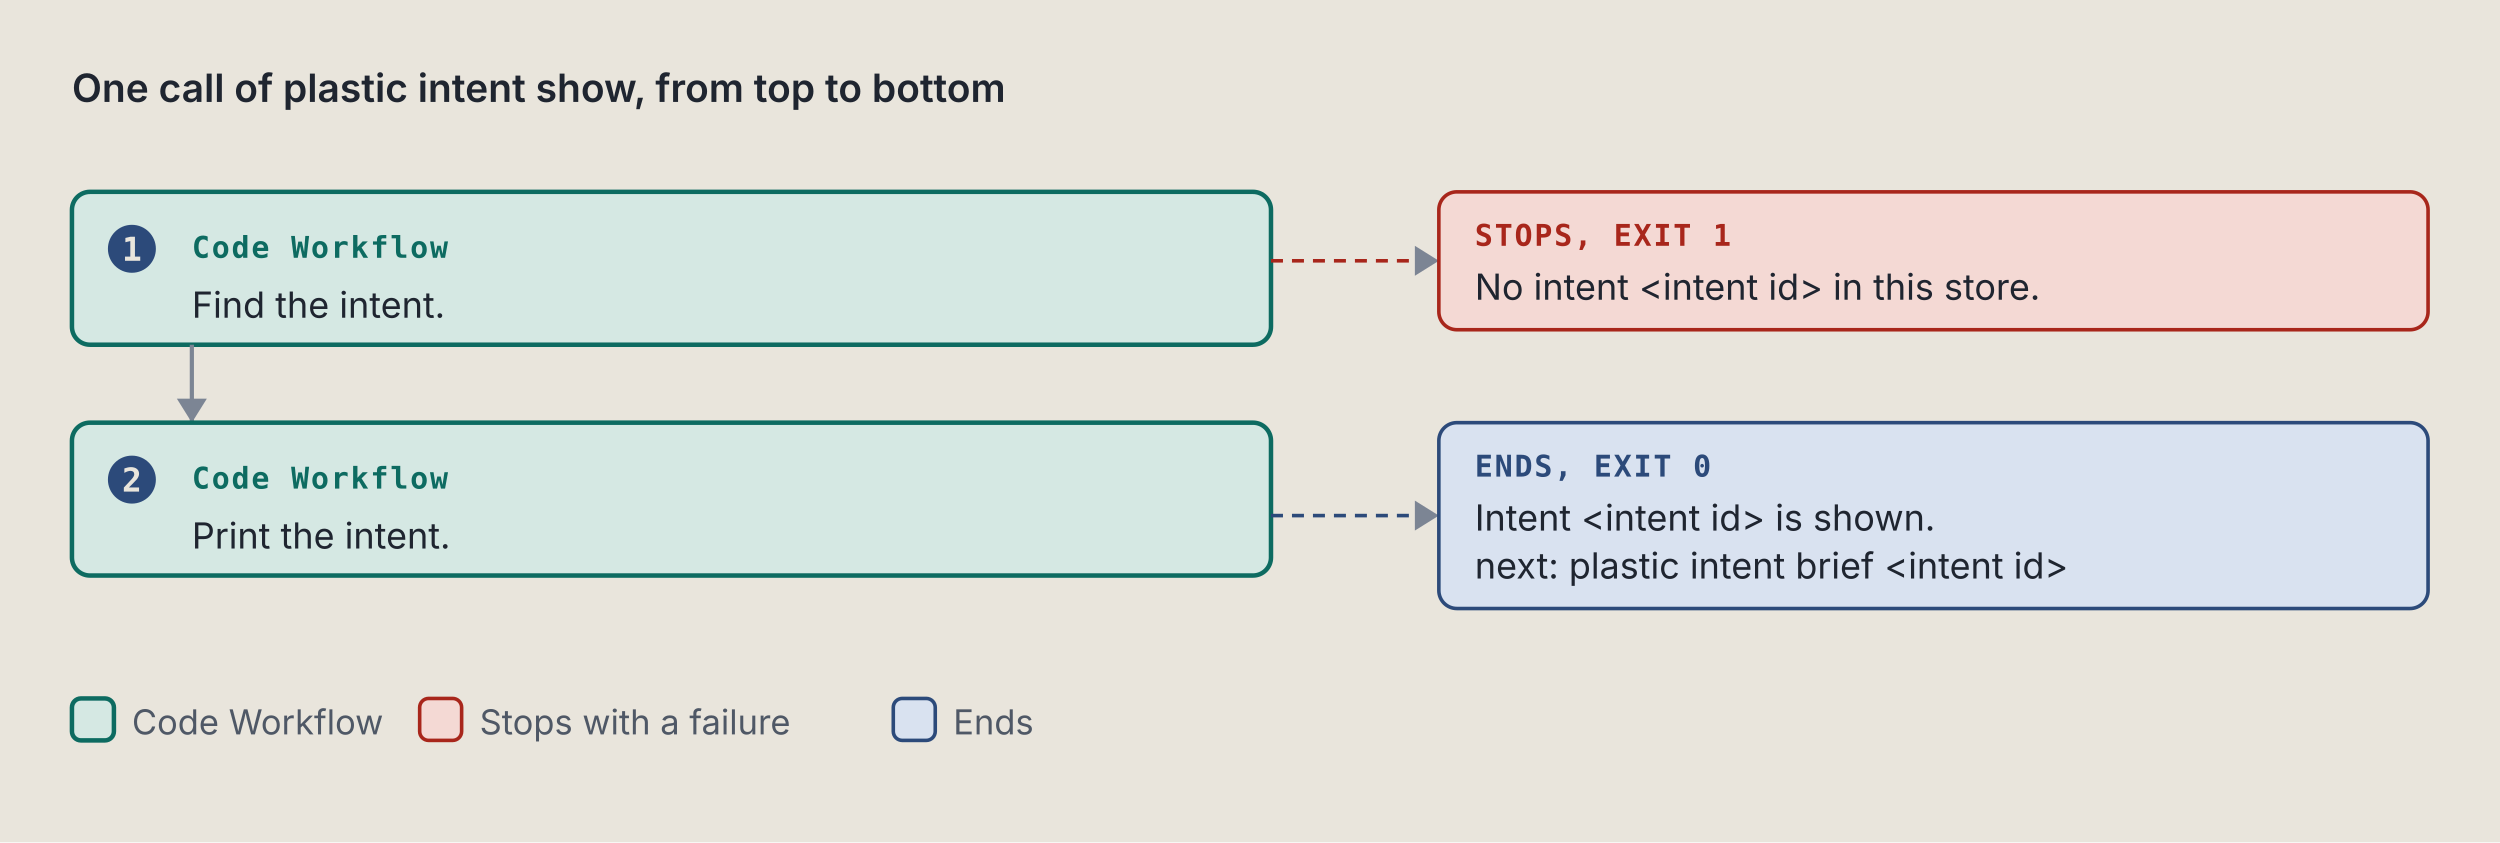
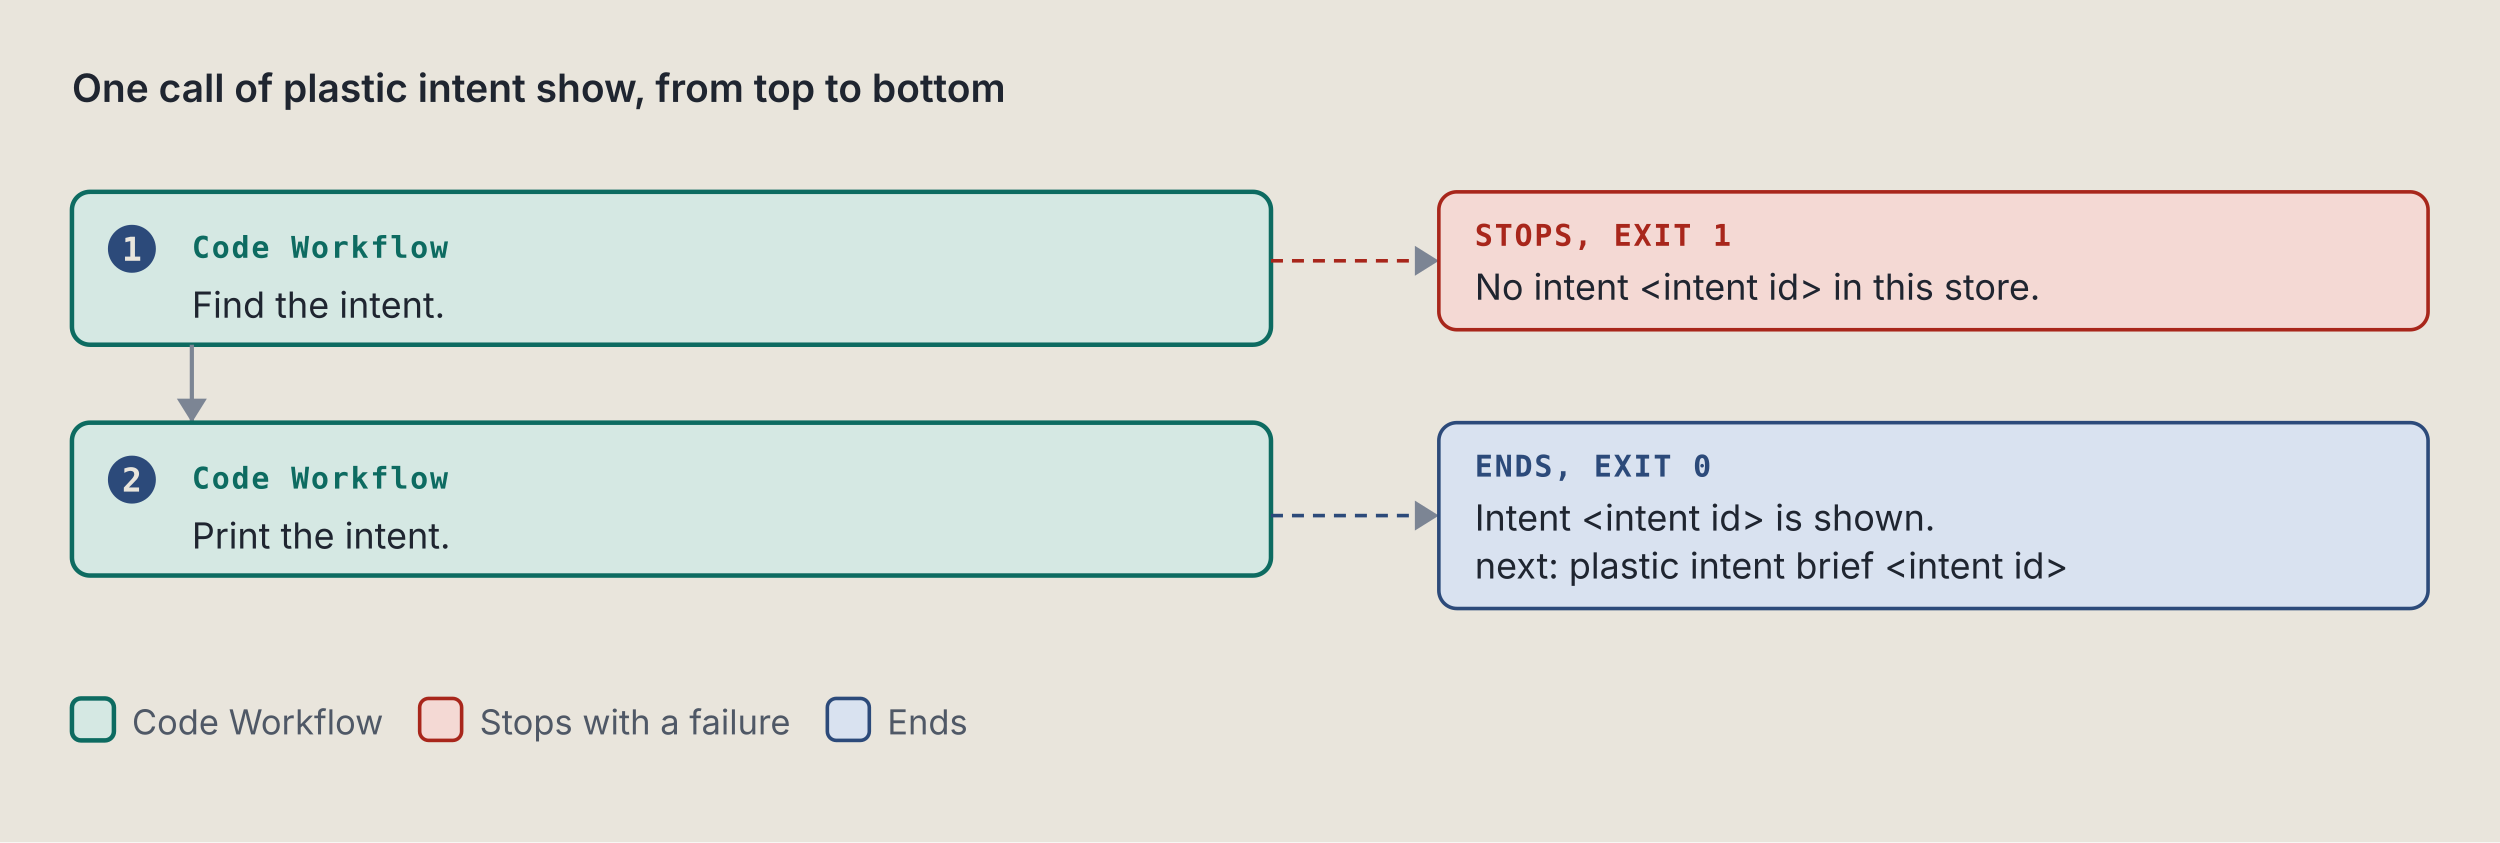
<svg xmlns="http://www.w3.org/2000/svg" viewBox="0 0 834 281" width="834" height="281" role="img" xml:space="preserve">
  <style>.ground { fill: #e9e5dc; }
.card { fill: #f4f1ea; stroke: #7c8594; stroke-width: 1; }
.lane-code { fill: #d5e8e3; stroke: #0d6b61; stroke-width: 1.5; }
.lane-agent { fill: #f1e2c7; stroke: #9a5508; stroke-width: 1.5; }
.stop-refusal { fill: #e4dcf5; stroke: #5b35b0; stroke-width: 1.2; }
.stop-failure { fill: #f4d9d4; stroke: #a8261b; stroke-width: 1.2; }
.end { fill: #d9e2f0; stroke: #2c4a7a; stroke-width: 1.2; }
.stop-end { fill: #d9e2f0; stroke: #2c4a7a; stroke-width: 1.2; }
.stop-handoff { fill: #f1e2c7; stroke: #9a5508; stroke-width: 1.2; stroke-dasharray: 5 3; }
.wire-handoff { fill: none; stroke: #9a5508; stroke-width: 1.2; stroke-dasharray: 4 3; }
.wire-end { fill: none; stroke: #2c4a7a; stroke-width: 1.2; stroke-dasharray: 4 3; }
.tag-handoff { fill: #9a5508; }
.k { fill: #4f5866; font: 11.5px "IBM Plex Sans", system-ui, -apple-system, "Segoe UI", sans-serif; }
.way { fill: #1f2530; font: italic 12.5px "IBM Plex Sans", system-ui, -apple-system, "Segoe UI", sans-serif; }
.wire { fill: none; stroke: #7c8594; stroke-width: 1.4; }
.wire-read { fill: none; stroke: #7c8594; stroke-width: 1.4; stroke-dasharray: 5 3; }
.wire-refusal { fill: none; stroke: #5b35b0; stroke-width: 1.2; stroke-dasharray: 4 3; }
.wire-failure { fill: none; stroke: #a8261b; stroke-width: 1.2; stroke-dasharray: 4 3; }
.head { fill: #7c8594; }
.t { fill: #1f2530; font: 12px "IBM Plex Sans", system-ui, -apple-system, "Segoe UI", sans-serif; }
.tb { fill: #1f2530; font: 600 13px "IBM Plex Sans", system-ui, -apple-system, "Segoe UI", sans-serif; }
.tm { fill: #1f2530; font: 11.5px "IBM Plex Mono", ui-monospace, Menlo, Consolas, monospace; }
.tag { font: 600 10px "IBM Plex Mono", ui-monospace, Menlo, Consolas, monospace; letter-spacing: .06em; }
.tag-code { fill: #0d6b61; } .tag-agent { fill: #9a5508; } .tag-refusal { fill: #5b35b0; }
.tag-failure { fill: #a8261b; } .tag-end { fill: #2c4a7a; } .tag-muted { fill: #4f5866; }
.tm.tag-muted { font-size: 10.5px; }
.db { fill: #d9e2f0; stroke: #2c4a7a; stroke-width: 1.2; }
.codebox { fill: #f4f1ea; stroke: #7c8594; stroke-width: 1; }
.cx { fill: #1f2530; font: 12px "IBM Plex Mono", ui-monospace, Menlo, Consolas, monospace; white-space: pre; }
.cx-n { fill: #4f5866; font: 11px "IBM Plex Mono", ui-monospace, Menlo, Consolas, monospace; }
.cx-k { fill: #5b35b0; } .cx-s { fill: #9a5508; } .cx-y { fill: #0d6b61; }
.cx-w { fill: #2c4a7a; font-weight: 600; } .cx-t { fill: #a8261b; } .cx-c { fill: #4f5866; font-style: italic; }
.badge { fill: #2c4a7a; } .badge-t { fill: #e9e5dc; font: 600 11px "IBM Plex Mono", ui-monospace, Menlo, Consolas, monospace; }
.bracket { fill: none; stroke: #2c4a7a; stroke-width: 1.4; }
.term { fill: #16191e; stroke: #7c8594; stroke-width: 1; }
.term-t { fill: #e6e2d8; font: 12px "IBM Plex Mono", ui-monospace, Menlo, Consolas, monospace; }
.term-p { fill: #8fd18f; font: 12px "IBM Plex Mono", ui-monospace, Menlo, Consolas, monospace; }
.term-m { fill: #a3abb6; font: 12px "IBM Plex Mono", ui-monospace, Menlo, Consolas, monospace; }
.big { font: 700 36px "IBM Plex Mono", ui-monospace, Menlo, Consolas, monospace; }

@media (prefers-color-scheme: dark) {
.ground { fill: #171a1f; }
.card { fill: #20242b; stroke: #8a93a2; stroke-width: 1; }
.lane-code { fill: #173a36; stroke: #5cc4b4; stroke-width: 1.5; }
.lane-agent { fill: #3d2e17; stroke: #e5a95a; stroke-width: 1.5; }
.stop-refusal { fill: #2d2445; stroke: #b59cf2; stroke-width: 1.2; }
.stop-failure { fill: #45211e; stroke: #f2958a; stroke-width: 1.2; }
.end { fill: #1f2c42; stroke: #97b6e8; stroke-width: 1.2; }
.stop-end { fill: #1f2c42; stroke: #97b6e8; stroke-width: 1.2; }
.stop-handoff { fill: #3d2e17; stroke: #e5a95a; stroke-width: 1.2; stroke-dasharray: 5 3; }
.wire-handoff { fill: none; stroke: #e5a95a; stroke-width: 1.2; stroke-dasharray: 4 3; }
.wire-end { fill: none; stroke: #97b6e8; stroke-width: 1.2; stroke-dasharray: 4 3; }
.tag-handoff { fill: #e5a95a; }
.k { fill: #b3b9c3; font: 11.5px "IBM Plex Sans", system-ui, -apple-system, "Segoe UI", sans-serif; }
.way { fill: #e8e4da; font: italic 12.5px "IBM Plex Sans", system-ui, -apple-system, "Segoe UI", sans-serif; }
.wire { fill: none; stroke: #8a93a2; stroke-width: 1.4; }
.wire-read { fill: none; stroke: #8a93a2; stroke-width: 1.4; stroke-dasharray: 5 3; }
.wire-refusal { fill: none; stroke: #b59cf2; stroke-width: 1.2; stroke-dasharray: 4 3; }
.wire-failure { fill: none; stroke: #f2958a; stroke-width: 1.2; stroke-dasharray: 4 3; }
.head { fill: #8a93a2; }
.t { fill: #e8e4da; font: 12px "IBM Plex Sans", system-ui, -apple-system, "Segoe UI", sans-serif; }
.tb { fill: #e8e4da; font: 600 13px "IBM Plex Sans", system-ui, -apple-system, "Segoe UI", sans-serif; }
.tm { fill: #e8e4da; font: 11.5px "IBM Plex Mono", ui-monospace, Menlo, Consolas, monospace; }
.tag { font: 600 10px "IBM Plex Mono", ui-monospace, Menlo, Consolas, monospace; letter-spacing: .06em; }
.tag-code { fill: #5cc4b4; } .tag-agent { fill: #e5a95a; } .tag-refusal { fill: #b59cf2; }
.tag-failure { fill: #f2958a; } .tag-end { fill: #97b6e8; } .tag-muted { fill: #b3b9c3; }
.tm.tag-muted { font-size: 10.5px; }
.db { fill: #1f2c42; stroke: #97b6e8; stroke-width: 1.2; }
.codebox { fill: #20242b; stroke: #8a93a2; stroke-width: 1; }
.cx { fill: #e8e4da; font: 12px "IBM Plex Mono", ui-monospace, Menlo, Consolas, monospace; white-space: pre; }
.cx-n { fill: #b3b9c3; font: 11px "IBM Plex Mono", ui-monospace, Menlo, Consolas, monospace; }
.cx-k { fill: #b59cf2; } .cx-s { fill: #e5a95a; } .cx-y { fill: #5cc4b4; }
.cx-w { fill: #97b6e8; font-weight: 600; } .cx-t { fill: #f2958a; } .cx-c { fill: #b3b9c3; font-style: italic; }
.badge { fill: #97b6e8; } .badge-t { fill: #171a1f; font: 600 11px "IBM Plex Mono", ui-monospace, Menlo, Consolas, monospace; }
.bracket { fill: none; stroke: #97b6e8; stroke-width: 1.4; }
.term { fill: #16191e; stroke: #8a93a2; stroke-width: 1; }
.term-t { fill: #e6e2d8; font: 12px "IBM Plex Mono", ui-monospace, Menlo, Consolas, monospace; }
.term-p { fill: #8fd18f; font: 12px "IBM Plex Mono", ui-monospace, Menlo, Consolas, monospace; }
.term-m { fill: #a3abb6; font: 12px "IBM Plex Mono", ui-monospace, Menlo, Consolas, monospace; }
.big { font: 700 36px "IBM Plex Mono", ui-monospace, Menlo, Consolas, monospace; }
}</style>
  <rect width="100%" height="100%" class="ground" />
  <text x="24" y="34" class="tb" text-anchor="start">One call of plastic intent show, from top to bottom</text>
  <rect x="24" y="64" width="400" height="51" rx="6" class="lane-code" />
  <circle cx="44" cy="83" r="8" class="badge" />
  <text x="44" y="87" class="badge-t" text-anchor="middle">1</text>
  <text x="64" y="86" class="tag tag-code" text-anchor="start">Code Workflow</text>
  <text x="64" y="106" class="t" text-anchor="start">Find the intent.</text>
  <path d="M 424 87 L 480 87" class="wire-failure" />
  <path d="M 472 82 L 480 87 L 472 92 Z" class="head" />
  <rect x="480" y="64" width="330" height="46" rx="6" class="stop-failure" />
  <text x="492" y="82" class="tag tag-failure" text-anchor="start">STOPS, EXIT 1</text>
  <text x="492" y="100" class="t" text-anchor="start">No intent &lt;intent id&gt; in this store.</text>
  <path d="M 64 115 L 64 141" class="wire" />
  <path d="M 59 133 L 64 141 L 69 133 Z" class="head" />
  <rect x="24" y="141" width="400" height="51" rx="6" class="lane-code" />
  <circle cx="44" cy="160" r="8" class="badge" />
  <text x="44" y="164" class="badge-t" text-anchor="middle">2</text>
  <text x="64" y="163" class="tag tag-code" text-anchor="start">Code Workflow</text>
  <text x="64" y="183" class="t" text-anchor="start">Print the intent.</text>
  <path d="M 424 172 L 480 172" class="wire-end" />
  <path d="M 472 167 L 480 172 L 472 177 Z" class="head" />
  <rect x="480" y="141" width="330" height="62" rx="6" class="stop-end" />
  <text x="492" y="159" class="tag tag-end" text-anchor="start">ENDS, EXIT 0</text>
  <text x="492" y="177" class="t" text-anchor="start">Intent &lt;intent id&gt; is shown.</text>
  <text x="492" y="193" class="t" text-anchor="start">next: plastic intent brief &lt;intent id&gt;</text>
  <rect x="24" y="233" width="14" height="14" rx="3" class="lane-code" />
  <text x="44" y="245" class="k" text-anchor="start">Code Workflow</text>
  <rect x="140" y="233" width="14" height="14" rx="3" class="stop-failure" />
  <text x="160" y="245" class="k" text-anchor="start">Stops with a failure</text>
-   <rect x="298" y="233" width="14" height="14" rx="3" class="stop-end" />
-   <text x="318" y="245" class="k" text-anchor="start">Ends</text>
+   <rect x="276" y="233" width="14" height="14" rx="3" class="stop-end" />
+   <text x="296" y="245" class="k" text-anchor="start">Ends</text>
</svg>
